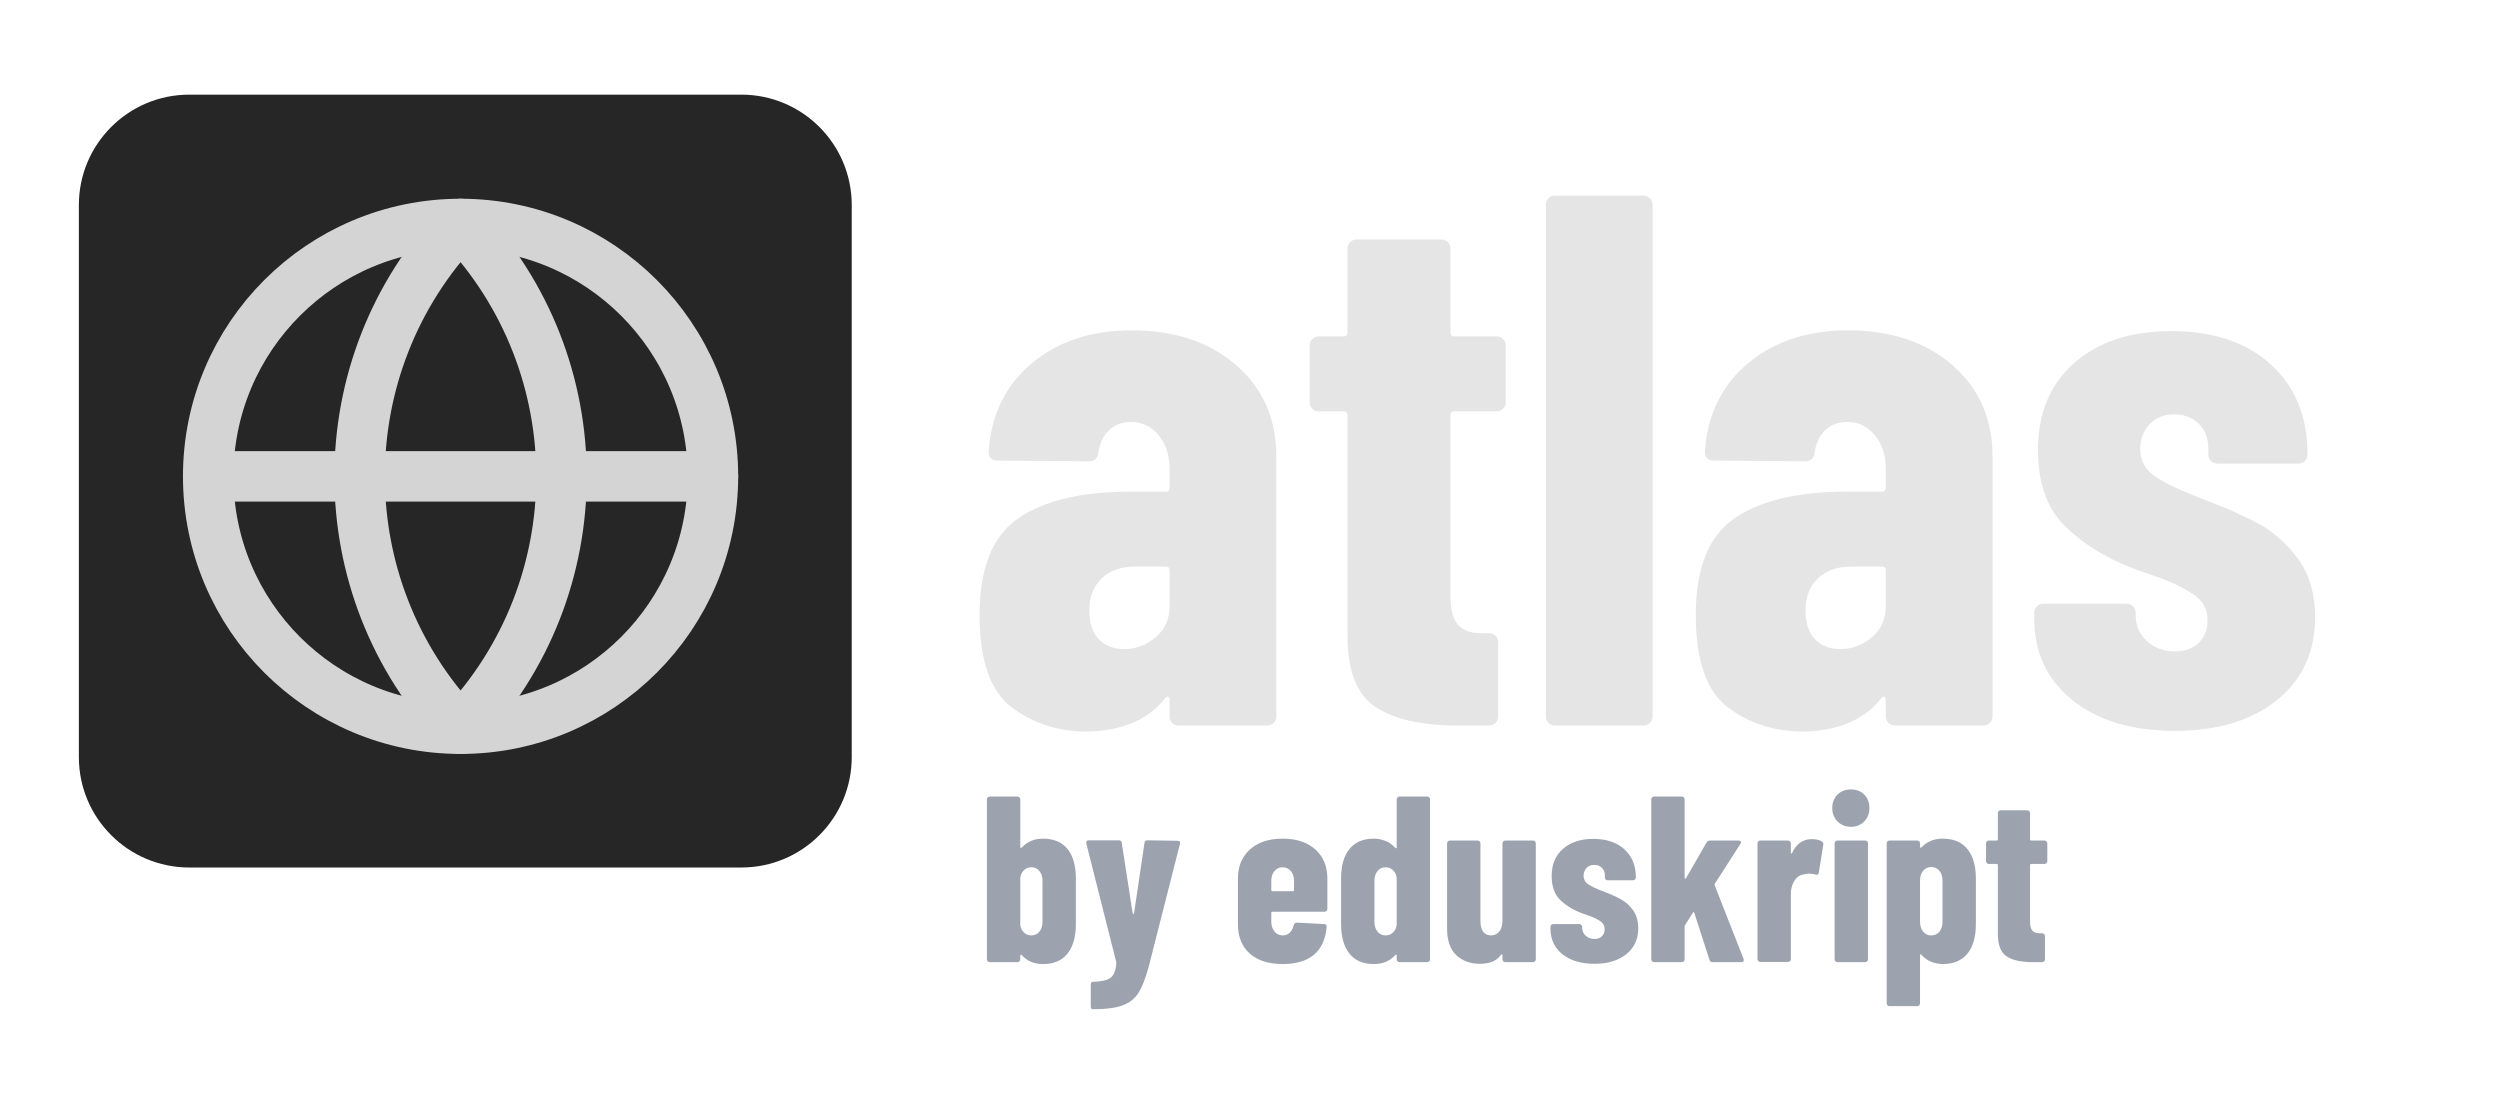
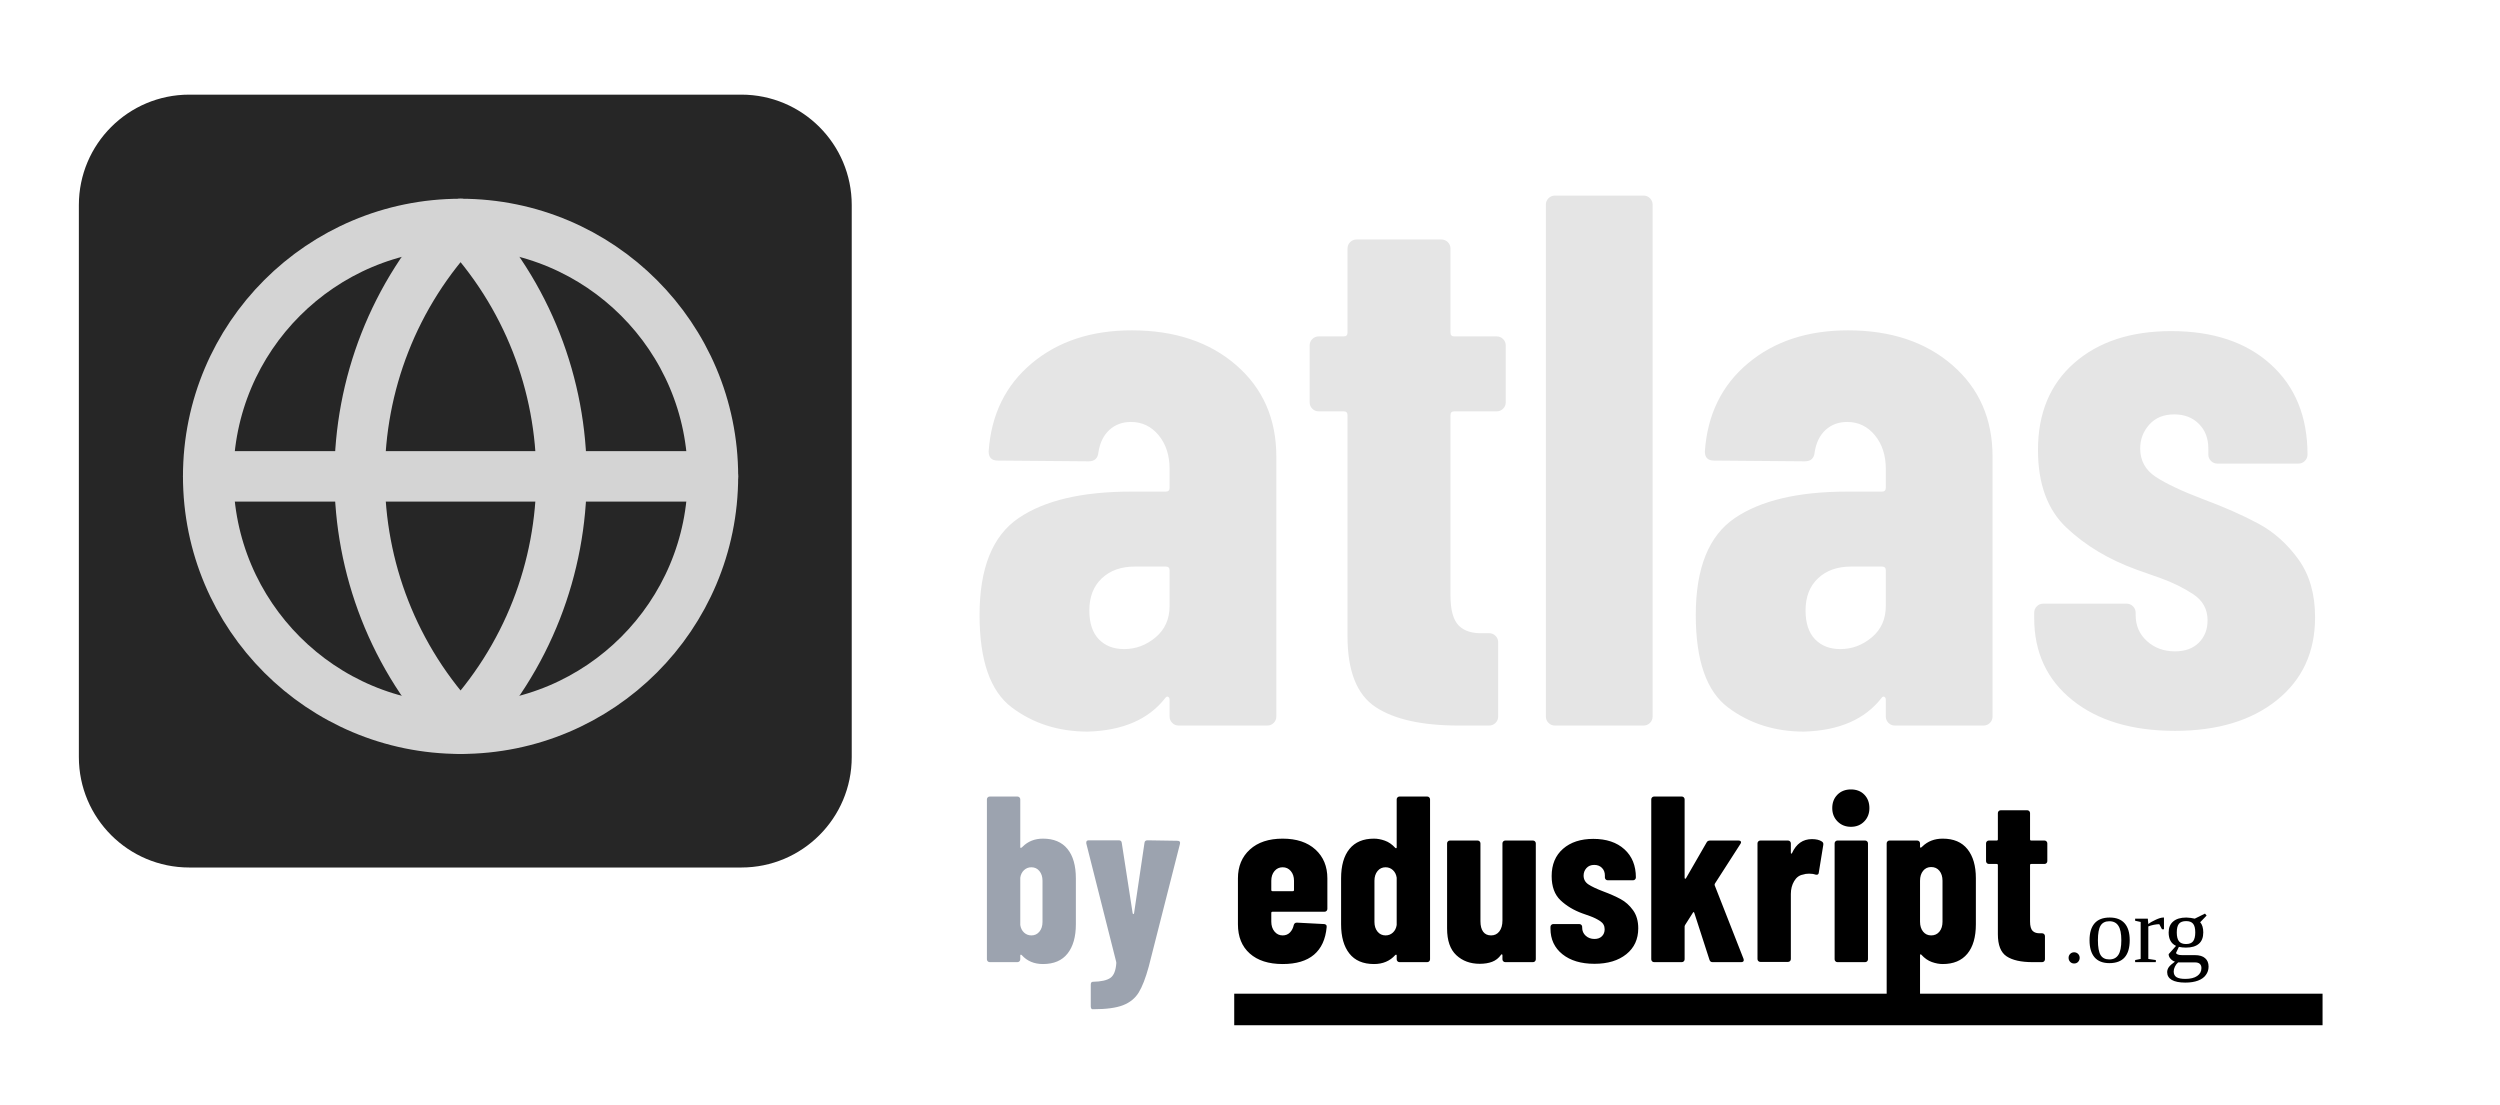
<svg xmlns="http://www.w3.org/2000/svg" viewBox="0 0 317 140" width="317" height="140">
  <style>
  .mark-bg{fill:#262626}.mark{stroke:#d4d4d4}.wort{fill:#e5e5e5}.sub{fill:#9ca3af}
</style>
-   <rect class="mark-bg" x="10" y="12" width="98" height="98" rx="14" />
-   <g class="mark" transform="translate(20,22) scale(3.2)" fill="none" stroke-width="2" stroke-linecap="round" stroke-linejoin="round">
-     <circle cx="12" cy="12" r="10" />
-     <path d="M12 2a14.5 14.5 0 0 0 0 20 14.5 14.5 0 0 0 0-20" />
-     <path d="M2 12h20" />
-   </g>
-   <path class="wort" d="M161.84 57.92V90.848Q161.84 91.328 161.504 91.664Q161.168 92.0 160.688 92.0H149.456Q148.976 92.0 148.64 91.664Q148.304 91.328 148.304 90.848V88.736Q148.304 88.448 148.112 88.352Q147.92 88.256 147.728 88.544Q144.56 92.576 137.936 92.768Q132.368 92.768 128.288 89.696Q124.208 86.624 124.208 77.984Q124.208 69.056 129.152 65.696Q134.096 62.336 143.408 62.336H147.824Q148.304 62.336 148.304 61.856V59.456Q148.304 56.864 146.912 55.184Q145.52 53.504 143.408 53.504Q141.776 53.504 140.672 54.512Q139.568 55.52 139.28 57.344Q139.184 58.496 138.032 58.496L126.512 58.4Q125.36 58.4 125.36 57.248Q125.84 50.24 130.832 46.064Q135.824 41.888 143.504 41.888Q151.664 41.888 156.752 46.304Q161.84 50.72 161.84 57.92ZM148.304 76.832V72.32Q148.304 71.84 147.824 71.84H143.888Q141.296 71.84 139.712 73.328Q138.128 74.816 138.128 77.408Q138.128 79.808 139.328 81.056Q140.528 82.304 142.544 82.304Q144.752 82.304 146.528 80.816Q148.304 79.328 148.304 76.832ZM189.776 52.16H184.4Q183.92 52.16 183.92 52.64V75.488Q183.92 78.272 184.976 79.328Q186.032 80.384 188.144 80.288H188.816Q189.296 80.288 189.632 80.624Q189.968 80.96 189.968 81.44V90.848Q189.968 91.328 189.632 91.664Q189.296 92.0 188.816 92.0H184.976Q177.968 92.0 174.416 89.648Q170.864 87.296 170.864 80.672V52.64Q170.864 52.16 170.384 52.16H167.216Q166.736 52.16 166.4 51.824Q166.064 51.488 166.064 51.008V43.808Q166.064 43.328 166.4 42.992Q166.736 42.656 167.216 42.656H170.384Q170.864 42.656 170.864 42.176V31.52Q170.864 31.04 171.2 30.704Q171.536 30.368 172.016 30.368H182.768Q183.248 30.368 183.584 30.704Q183.92 31.04 183.92 31.52V42.176Q183.92 42.656 184.4 42.656H189.776Q190.256 42.656 190.592 42.992Q190.928 43.328 190.928 43.808V51.008Q190.928 51.488 190.592 51.824Q190.256 52.16 189.776 52.16ZM196.016 90.848V25.952Q196.016 25.472 196.352 25.136Q196.688 24.8 197.168 24.8H208.4Q208.88 24.8 209.216 25.136Q209.552 25.472 209.552 25.952V90.848Q209.552 91.328 209.216 91.664Q208.88 92.0 208.4 92.0H197.168Q196.688 92.0 196.352 91.664Q196.016 91.328 196.016 90.848ZM252.656 57.92V90.848Q252.656 91.328 252.32 91.664Q251.984 92.0 251.504 92.0H240.272Q239.792 92.0 239.456 91.664Q239.12 91.328 239.12 90.848V88.736Q239.12 88.448 238.928 88.352Q238.736 88.256 238.544 88.544Q235.376 92.576 228.752 92.768Q223.184 92.768 219.104 89.696Q215.024 86.624 215.024 77.984Q215.024 69.056 219.968 65.696Q224.912 62.336 234.224 62.336H238.64Q239.12 62.336 239.12 61.856V59.456Q239.12 56.864 237.728 55.184Q236.336 53.504 234.224 53.504Q232.592 53.504 231.488 54.512Q230.384 55.52 230.096 57.344Q230.0 58.496 228.848 58.496L217.328 58.4Q216.176 58.4 216.176 57.248Q216.656 50.24 221.648 46.064Q226.64 41.888 234.32 41.888Q242.48 41.888 247.568 46.304Q252.656 50.72 252.656 57.92ZM239.12 76.832V72.32Q239.12 71.84 238.64 71.84H234.704Q232.112 71.84 230.528 73.328Q228.944 74.816 228.944 77.408Q228.944 79.808 230.144 81.056Q231.344 82.304 233.36 82.304Q235.568 82.304 237.344 80.816Q239.12 79.328 239.12 76.832ZM257.936 78.368V77.696Q257.936 77.216 258.272 76.88Q258.608 76.544 259.088 76.544H269.648Q270.128 76.544 270.464 76.88Q270.8 77.216 270.8 77.696V77.984Q270.8 80.0 272.24 81.296Q273.68 82.592 275.792 82.592Q277.712 82.592 278.816 81.488Q279.92 80.384 279.92 78.656Q279.92 76.544 278.096 75.344Q276.272 74.144 274.016 73.328Q271.76 72.512 270.896 72.224Q265.616 70.304 262.016 66.896Q258.416 63.488 258.416 57.056Q258.416 50.048 263.024 46.016Q267.632 41.984 275.312 41.984Q283.28 41.984 287.936 46.208Q292.592 50.432 292.592 57.632Q292.592 58.112 292.256 58.448Q291.92 58.784 291.44 58.784H281.168Q280.688 58.784 280.352 58.448Q280.016 58.112 280.016 57.632V56.864Q280.016 54.944 278.816 53.744Q277.616 52.544 275.696 52.544Q273.68 52.544 272.528 53.84Q271.376 55.136 271.376 56.864Q271.376 59.168 273.344 60.464Q275.312 61.76 279.344 63.296Q283.472 64.832 286.4 66.416Q289.328 68.0 291.44 70.928Q293.552 73.856 293.552 78.272Q293.552 84.896 288.704 88.784Q283.856 92.672 275.792 92.672Q267.632 92.672 262.784 88.784Q257.936 84.896 257.936 78.368Z" />
-   <path class="sub" d="M136.42 111.38V117.2Q136.42 119.57 135.37 120.905Q134.32 122.24 132.25 122.24Q130.57 122.24 129.55 121.1Q129.49 121.04 129.43 121.055Q129.37 121.07 129.37 121.16V121.64Q129.37 121.79 129.265 121.895Q129.16 122.0 129.01 122.0H125.5Q125.35 122.0 125.245 121.895Q125.14 121.79 125.14 121.64V101.36Q125.14 101.21 125.245 101.105Q125.35 101.0 125.5 101.0H129.01Q129.16 101.0 129.265 101.105Q129.37 101.21 129.37 101.36V107.45Q129.37 107.51 129.43 107.51Q129.55 107.51 129.67 107.36Q130.69 106.34 132.25 106.34Q134.29 106.34 135.355 107.645Q136.42 108.95 136.42 111.38ZM130.78 109.97Q130.24 109.97 129.85 110.33Q129.46 110.69 129.37 111.29V117.29Q129.46 117.89 129.85 118.25Q130.24 118.61 130.78 118.61Q131.41 118.61 131.8 118.13Q132.19 117.65 132.19 116.9V111.68Q132.19 110.93 131.8 110.45Q131.41 109.97 130.78 109.97ZM138.31 127.61V124.85Q138.31 124.49 138.58 124.49Q140.14 124.46 140.8 123.995Q141.46 123.53 141.55 122.09L141.52 121.91L137.74 106.94V106.82Q137.74 106.55 138.07 106.55H141.85Q142.21 106.55 142.24 106.88L143.62 115.79Q143.65 115.91 143.71 115.91Q143.77 115.91 143.8 115.79L145.12 106.88Q145.15 106.55 145.51 106.55L149.29 106.61Q149.71 106.61 149.62 107.0L145.66 122.57Q145.06 124.76 144.385 125.855Q143.71 126.95 142.405 127.46Q141.1 127.97 138.64 127.97H138.49Q138.43 127.97 138.37 127.865Q138.31 127.76 138.31 127.61ZM167.95 115.61H161.35Q161.2 115.61 161.2 115.76V116.87Q161.2 117.62 161.605 118.115Q162.01 118.61 162.64 118.61Q163.21 118.61 163.57 118.235Q163.93 117.86 164.05 117.29Q164.14 116.99 164.44 116.99L167.89 117.17Q168.04 117.17 168.145 117.275Q168.25 117.38 168.22 117.56Q168.01 119.87 166.615 121.055Q165.22 122.24 162.64 122.24Q159.97 122.24 158.47 120.905Q156.97 119.57 156.97 117.2V111.38Q156.97 109.1 158.485 107.72Q160.0 106.34 162.64 106.34Q165.28 106.34 166.795 107.72Q168.31 109.1 168.31 111.38V115.25Q168.31 115.4 168.205 115.505Q168.1 115.61 167.95 115.61ZM161.2 111.68V112.85Q161.2 113.0 161.35 113.0H163.93Q164.08 113.0 164.08 112.85V111.68Q164.08 110.93 163.675 110.45Q163.27 109.97 162.64 109.97Q162.01 109.97 161.605 110.45Q161.2 110.93 161.2 111.68ZM177.46 101.0H180.97Q181.12 101.0 181.225 101.105Q181.33 101.21 181.33 101.36V121.64Q181.33 121.79 181.225 121.895Q181.12 122.0 180.97 122.0H177.46Q177.31 122.0 177.205 121.895Q177.1 121.79 177.1 121.64V121.16Q177.1 121.07 177.04 121.055Q176.98 121.04 176.92 121.1Q175.9 122.24 174.22 122.24Q172.15 122.24 171.1 120.905Q170.05 119.57 170.05 117.2V111.38Q170.05 108.95 171.115 107.645Q172.18 106.34 174.22 106.34Q174.88 106.34 175.6 106.595Q176.32 106.85 176.92 107.51Q176.98 107.57 177.04 107.555Q177.1 107.54 177.1 107.45V101.36Q177.1 101.21 177.205 101.105Q177.31 101.0 177.46 101.0ZM177.1 117.29V111.29Q177.01 110.69 176.62 110.33Q176.23 109.97 175.69 109.97Q175.06 109.97 174.67 110.45Q174.28 110.93 174.28 111.68V116.9Q174.28 117.65 174.67 118.13Q175.06 118.61 175.69 118.61Q176.23 118.61 176.62 118.25Q177.01 117.89 177.1 117.29ZM190.87 106.58H194.38Q194.53 106.58 194.635 106.685Q194.74 106.79 194.74 106.94V121.64Q194.74 121.79 194.635 121.895Q194.53 122.0 194.38 122.0H190.87Q190.72 122.0 190.615 121.895Q190.51 121.79 190.51 121.64V121.13Q190.51 121.04 190.45 121.01Q190.39 120.98 190.33 121.07Q189.88 121.7 189.205 121.955Q188.53 122.21 187.63 122.21Q185.83 122.21 184.66 121.115Q183.49 120.02 183.49 117.74V106.94Q183.49 106.79 183.595 106.685Q183.7 106.58 183.85 106.58H187.36Q187.51 106.58 187.615 106.685Q187.72 106.79 187.72 106.94V116.81Q187.72 117.68 188.065 118.145Q188.41 118.61 189.07 118.61Q189.73 118.61 190.12 118.1Q190.51 117.59 190.51 116.72V106.94Q190.51 106.79 190.615 106.685Q190.72 106.58 190.87 106.58ZM196.6 117.74V117.53Q196.6 117.38 196.705 117.275Q196.81 117.17 196.96 117.17H200.26Q200.41 117.17 200.515 117.275Q200.62 117.38 200.62 117.53V117.62Q200.62 118.25 201.07 118.655Q201.52 119.06 202.18 119.06Q202.78 119.06 203.125 118.715Q203.47 118.37 203.47 117.83Q203.47 117.17 202.9 116.795Q202.33 116.42 201.625 116.165Q200.92 115.91 200.65 115.82Q199.0 115.22 197.875 114.155Q196.75 113.09 196.75 111.08Q196.75 108.89 198.19 107.63Q199.63 106.37 202.03 106.37Q204.52 106.37 205.975 107.69Q207.43 109.01 207.43 111.26Q207.43 111.41 207.325 111.515Q207.22 111.62 207.07 111.62H203.86Q203.71 111.62 203.605 111.515Q203.5 111.41 203.5 111.26V111.02Q203.5 110.42 203.125 110.045Q202.75 109.67 202.15 109.67Q201.52 109.67 201.16 110.075Q200.8 110.48 200.8 111.02Q200.8 111.74 201.415 112.145Q202.03 112.55 203.29 113.03Q204.58 113.51 205.495 114.005Q206.41 114.5 207.07 115.415Q207.73 116.33 207.73 117.71Q207.73 119.78 206.215 120.995Q204.7 122.21 202.18 122.21Q199.63 122.21 198.115 120.995Q196.6 119.78 196.6 117.74ZM209.38 121.64V101.36Q209.38 101.21 209.485 101.105Q209.59 101.0 209.74 101.0H213.25Q213.4 101.0 213.505 101.105Q213.61 101.21 213.61 101.36V111.29Q213.61 111.41 213.67 111.425Q213.73 111.44 213.79 111.35L216.4 106.82Q216.52 106.58 216.85 106.58H220.45Q220.66 106.58 220.735 106.7Q220.81 106.82 220.69 107.0L217.45 112.04Q217.39 112.16 217.42 112.25L221.08 121.58Q221.11 121.64 221.11 121.73Q221.11 122.0 220.78 122.0H217.15Q216.85 122.0 216.76 121.7L214.84 115.76Q214.81 115.67 214.75 115.655Q214.69 115.64 214.66 115.73L213.67 117.29Q213.61 117.41 213.61 117.47V121.64Q213.61 121.79 213.505 121.895Q213.4 122.0 213.25 122.0H209.74Q209.59 122.0 209.485 121.895Q209.38 121.79 209.38 121.64ZM231.01 106.7Q231.25 106.85 231.19 107.15L230.62 110.66Q230.59 110.99 230.2 110.9Q229.87 110.78 229.39 110.78Q228.94 110.78 228.61 110.9Q227.92 111.02 227.5 111.725Q227.08 112.43 227.08 113.36V121.61Q227.08 121.76 226.975 121.865Q226.87 121.97 226.72 121.97H223.21Q223.06 121.97 222.955 121.865Q222.85 121.76 222.85 121.61V106.94Q222.85 106.79 222.955 106.685Q223.06 106.58 223.21 106.58H226.72Q226.87 106.58 226.975 106.685Q227.08 106.79 227.08 106.94V108.11Q227.08 108.23 227.125 108.245Q227.17 108.26 227.23 108.17Q228.04 106.4 229.75 106.4Q230.56 106.4 231.01 106.7ZM232.33 102.47Q232.33 101.42 232.99 100.76Q233.65 100.1 234.7 100.1Q235.75 100.1 236.395 100.76Q237.04 101.42 237.04 102.47Q237.04 103.49 236.38 104.165Q235.72 104.84 234.7 104.84Q233.68 104.84 233.005 104.165Q232.33 103.49 232.33 102.47ZM232.63 121.64V106.94Q232.63 106.79 232.735 106.685Q232.84 106.58 232.99 106.58H236.5Q236.65 106.58 236.755 106.685Q236.86 106.79 236.86 106.94V121.64Q236.86 121.79 236.755 121.895Q236.65 122.0 236.5 122.0H232.99Q232.84 122.0 232.735 121.895Q232.63 121.79 232.63 121.64ZM250.54 111.35V117.2Q250.54 119.63 249.46 120.935Q248.38 122.24 246.34 122.24Q245.68 122.24 244.96 121.985Q244.24 121.73 243.64 121.07Q243.58 120.98 243.52 121.01Q243.46 121.04 243.46 121.13V127.22Q243.46 127.37 243.355 127.475Q243.25 127.58 243.1 127.58H239.59Q239.44 127.58 239.335 127.475Q239.23 127.37 239.23 127.22V106.94Q239.23 106.79 239.335 106.685Q239.44 106.58 239.59 106.58H243.1Q243.25 106.58 243.355 106.685Q243.46 106.79 243.46 106.94V107.42Q243.46 107.48 243.52 107.48Q243.64 107.48 243.76 107.33Q244.78 106.34 246.34 106.34Q248.41 106.34 249.475 107.675Q250.54 109.01 250.54 111.35ZM244.87 109.94Q244.24 109.94 243.85 110.42Q243.46 110.9 243.46 111.68V116.87Q243.46 117.65 243.85 118.13Q244.24 118.61 244.87 118.61Q245.53 118.61 245.92 118.13Q246.31 117.65 246.31 116.87V111.68Q246.31 110.9 245.92 110.42Q245.53 109.94 244.87 109.94ZM259.24 109.55H257.56Q257.41 109.55 257.41 109.7V116.84Q257.41 117.71 257.74 118.04Q258.07 118.37 258.73 118.34H258.94Q259.09 118.34 259.195 118.445Q259.3 118.55 259.3 118.7V121.64Q259.3 121.79 259.195 121.895Q259.09 122.0 258.94 122.0H257.74Q255.55 122.0 254.44 121.265Q253.33 120.53 253.33 118.46V109.7Q253.33 109.55 253.18 109.55H252.19Q252.04 109.55 251.935 109.445Q251.83 109.34 251.83 109.19V106.94Q251.83 106.79 251.935 106.685Q252.04 106.58 252.19 106.58H253.18Q253.33 106.58 253.33 106.43V103.1Q253.33 102.95 253.435 102.845Q253.54 102.74 253.69 102.74H257.05Q257.2 102.74 257.305 102.845Q257.41 102.95 257.41 103.1V106.43Q257.41 106.58 257.56 106.58H259.24Q259.39 106.58 259.495 106.685Q259.6 106.79 259.6 106.94V109.19Q259.6 109.34 259.495 109.445Q259.39 109.55 259.24 109.55Z" />
+   <a href="/" aria-label="Atlas – Startseite">
+     <rect x="10" y="12" width="280" height="84" fill="transparent" />
+     <rect class="mark-bg" x="10" y="12" width="98" height="98" rx="14" />
+     <g class="mark" transform="translate(20,22) scale(3.2)" fill="none" stroke-width="2" stroke-linecap="round" stroke-linejoin="round">
+       <circle cx="12" cy="12" r="10" />
+       <path d="M12 2a14.5 14.5 0 0 0 0 20 14.5 14.5 0 0 0 0-20" />
+       <path d="M2 12h20" />
+     </g>
+     <path class="wort" d="M161.84 57.92V90.848Q161.84 91.328 161.504 91.664Q161.168 92.0 160.688 92.0H149.456Q148.976 92.0 148.64 91.664Q148.304 91.328 148.304 90.848V88.736Q148.304 88.448 148.112 88.352Q147.92 88.256 147.728 88.544Q144.56 92.576 137.936 92.768Q132.368 92.768 128.288 89.696Q124.208 86.624 124.208 77.984Q124.208 69.056 129.152 65.696Q134.096 62.336 143.408 62.336H147.824Q148.304 62.336 148.304 61.856V59.456Q148.304 56.864 146.912 55.184Q145.52 53.504 143.408 53.504Q141.776 53.504 140.672 54.512Q139.568 55.52 139.28 57.344Q139.184 58.496 138.032 58.496L126.512 58.4Q125.36 58.4 125.36 57.248Q125.84 50.24 130.832 46.064Q135.824 41.888 143.504 41.888Q151.664 41.888 156.752 46.304Q161.84 50.72 161.84 57.92ZM148.304 76.832V72.32Q148.304 71.84 147.824 71.84H143.888Q141.296 71.84 139.712 73.328Q138.128 74.816 138.128 77.408Q138.128 79.808 139.328 81.056Q140.528 82.304 142.544 82.304Q144.752 82.304 146.528 80.816Q148.304 79.328 148.304 76.832ZM189.776 52.16H184.4Q183.92 52.16 183.92 52.64V75.488Q183.92 78.272 184.976 79.328Q186.032 80.384 188.144 80.288H188.816Q189.296 80.288 189.632 80.624Q189.968 80.96 189.968 81.44V90.848Q189.968 91.328 189.632 91.664Q189.296 92.0 188.816 92.0H184.976Q177.968 92.0 174.416 89.648Q170.864 87.296 170.864 80.672V52.64Q170.864 52.16 170.384 52.16H167.216Q166.736 52.16 166.4 51.824Q166.064 51.488 166.064 51.008V43.808Q166.064 43.328 166.4 42.992Q166.736 42.656 167.216 42.656H170.384Q170.864 42.656 170.864 42.176V31.52Q170.864 31.04 171.2 30.704Q171.536 30.368 172.016 30.368H182.768Q183.248 30.368 183.584 30.704Q183.92 31.04 183.92 31.52V42.176Q183.92 42.656 184.4 42.656H189.776Q190.256 42.656 190.592 42.992Q190.928 43.328 190.928 43.808V51.008Q190.928 51.488 190.592 51.824Q190.256 52.16 189.776 52.16ZM196.016 90.848V25.952Q196.016 25.472 196.352 25.136Q196.688 24.8 197.168 24.8H208.4Q208.88 24.8 209.216 25.136Q209.552 25.472 209.552 25.952V90.848Q209.552 91.328 209.216 91.664Q208.88 92.0 208.4 92.0H197.168Q196.688 92.0 196.352 91.664Q196.016 91.328 196.016 90.848ZM252.656 57.92V90.848Q252.656 91.328 252.32 91.664Q251.984 92.0 251.504 92.0H240.272Q239.792 92.0 239.456 91.664Q239.12 91.328 239.12 90.848V88.736Q239.12 88.448 238.928 88.352Q238.736 88.256 238.544 88.544Q235.376 92.576 228.752 92.768Q223.184 92.768 219.104 89.696Q215.024 86.624 215.024 77.984Q215.024 69.056 219.968 65.696Q224.912 62.336 234.224 62.336H238.64Q239.12 62.336 239.12 61.856V59.456Q239.12 56.864 237.728 55.184Q236.336 53.504 234.224 53.504Q232.592 53.504 231.488 54.512Q230.384 55.52 230.096 57.344Q230.0 58.496 228.848 58.496L217.328 58.4Q216.176 58.4 216.176 57.248Q216.656 50.24 221.648 46.064Q226.64 41.888 234.32 41.888Q242.48 41.888 247.568 46.304Q252.656 50.72 252.656 57.92ZM239.12 76.832V72.32Q239.12 71.84 238.64 71.84H234.704Q232.112 71.84 230.528 73.328Q228.944 74.816 228.944 77.408Q228.944 79.808 230.144 81.056Q231.344 82.304 233.36 82.304Q235.568 82.304 237.344 80.816Q239.12 79.328 239.12 76.832ZM257.936 78.368V77.696Q257.936 77.216 258.272 76.88Q258.608 76.544 259.088 76.544H269.648Q270.128 76.544 270.464 76.88Q270.8 77.216 270.8 77.696V77.984Q270.8 80.0 272.24 81.296Q273.68 82.592 275.792 82.592Q277.712 82.592 278.816 81.488Q279.92 80.384 279.92 78.656Q279.92 76.544 278.096 75.344Q276.272 74.144 274.016 73.328Q271.76 72.512 270.896 72.224Q265.616 70.304 262.016 66.896Q258.416 63.488 258.416 57.056Q258.416 50.048 263.024 46.016Q267.632 41.984 275.312 41.984Q283.28 41.984 287.936 46.208Q292.592 50.432 292.592 57.632Q292.592 58.112 292.256 58.448Q291.92 58.784 291.44 58.784H281.168Q280.688 58.784 280.352 58.448Q280.016 58.112 280.016 57.632V56.864Q280.016 54.944 278.816 53.744Q277.616 52.544 275.696 52.544Q273.68 52.544 272.528 53.84Q271.376 55.136 271.376 56.864Q271.376 59.168 273.344 60.464Q275.312 61.76 279.344 63.296Q283.472 64.832 286.4 66.416Q289.328 68.0 291.44 70.928Q293.552 73.856 293.552 78.272Q293.552 84.896 288.704 88.784Q283.856 92.672 275.792 92.672Q267.632 92.672 262.784 88.784Q257.936 84.896 257.936 78.368Z" />
+   </a>
+   <path class="sub" d="M136.42 111.38V117.2Q136.42 119.57 135.37 120.905Q134.32 122.24 132.25 122.24Q130.57 122.24 129.55 121.1Q129.49 121.04 129.43 121.055Q129.37 121.07 129.37 121.16V121.64Q129.37 121.79 129.265 121.895Q129.16 122.0 129.01 122.0H125.5Q125.35 122.0 125.245 121.895Q125.14 121.79 125.14 121.64V101.36Q125.14 101.21 125.245 101.105Q125.35 101.0 125.5 101.0H129.01Q129.16 101.0 129.265 101.105Q129.37 101.21 129.37 101.36V107.45Q129.37 107.51 129.43 107.51Q129.55 107.51 129.67 107.36Q130.69 106.34 132.25 106.34Q134.29 106.34 135.355 107.645Q136.42 108.95 136.42 111.38ZM130.78 109.97Q130.24 109.97 129.85 110.33Q129.46 110.69 129.37 111.29V117.29Q129.46 117.89 129.85 118.25Q130.24 118.61 130.78 118.61Q131.41 118.61 131.8 118.13Q132.19 117.65 132.19 116.9V111.68Q132.19 110.93 131.8 110.45Q131.41 109.97 130.78 109.97ZM138.31 127.61V124.85Q138.31 124.49 138.58 124.49Q140.14 124.46 140.8 123.995Q141.46 123.53 141.55 122.09L141.52 121.91L137.74 106.94V106.82Q137.74 106.55 138.07 106.55H141.85Q142.21 106.55 142.24 106.88L143.62 115.79Q143.65 115.91 143.71 115.91Q143.77 115.91 143.8 115.79L145.12 106.88Q145.15 106.55 145.51 106.55L149.29 106.61Q149.71 106.61 149.62 107.0L145.66 122.57Q145.06 124.76 144.385 125.855Q143.71 126.95 142.405 127.46Q141.1 127.97 138.64 127.97H138.49Q138.43 127.97 138.37 127.865Q138.31 127.76 138.31 127.61Z" />
+   <a href="https://eduskript.org" class="sub-link" aria-label="eduskript.org">
+     <rect x="124" y="98" width="170" height="32" fill="transparent" />
+     <path class="sub-brand" d="M167.95 115.61H161.35Q161.2 115.61 161.2 115.76V116.87Q161.2 117.62 161.605 118.115Q162.01 118.61 162.64 118.61Q163.21 118.61 163.57 118.235Q163.93 117.86 164.05 117.29Q164.14 116.99 164.44 116.99L167.89 117.17Q168.04 117.17 168.145 117.275Q168.25 117.38 168.22 117.56Q168.01 119.87 166.615 121.055Q165.22 122.24 162.64 122.24Q159.97 122.24 158.47 120.905Q156.97 119.57 156.97 117.2V111.38Q156.97 109.1 158.485 107.72Q160.0 106.34 162.64 106.34Q165.28 106.34 166.795 107.72Q168.31 109.1 168.31 111.38V115.25Q168.31 115.4 168.205 115.505Q168.1 115.61 167.95 115.61ZM161.2 111.68V112.85Q161.2 113.0 161.35 113.0H163.93Q164.08 113.0 164.08 112.85V111.68Q164.08 110.93 163.675 110.45Q163.27 109.97 162.64 109.97Q162.01 109.97 161.605 110.45Q161.2 110.93 161.2 111.68ZM177.46 101.0H180.97Q181.12 101.0 181.225 101.105Q181.33 101.21 181.33 101.36V121.64Q181.33 121.79 181.225 121.895Q181.12 122.0 180.97 122.0H177.46Q177.31 122.0 177.205 121.895Q177.1 121.79 177.1 121.64V121.16Q177.1 121.07 177.04 121.055Q176.98 121.04 176.92 121.1Q175.9 122.24 174.22 122.24Q172.15 122.24 171.1 120.905Q170.05 119.57 170.05 117.2V111.38Q170.05 108.95 171.115 107.645Q172.18 106.34 174.22 106.34Q174.88 106.34 175.6 106.595Q176.32 106.85 176.92 107.51Q176.98 107.57 177.04 107.555Q177.1 107.54 177.1 107.45V101.36Q177.1 101.21 177.205 101.105Q177.31 101.0 177.46 101.0ZM177.1 117.29V111.29Q177.01 110.69 176.62 110.33Q176.23 109.97 175.69 109.97Q175.06 109.97 174.67 110.45Q174.28 110.93 174.28 111.68V116.9Q174.28 117.65 174.67 118.13Q175.06 118.61 175.69 118.61Q176.23 118.61 176.62 118.25Q177.01 117.89 177.1 117.29ZM190.87 106.58H194.38Q194.53 106.58 194.635 106.685Q194.74 106.79 194.74 106.94V121.64Q194.74 121.79 194.635 121.895Q194.53 122.0 194.38 122.0H190.87Q190.72 122.0 190.615 121.895Q190.51 121.79 190.51 121.64V121.13Q190.51 121.04 190.45 121.01Q190.39 120.98 190.33 121.07Q189.88 121.7 189.205 121.955Q188.53 122.21 187.63 122.21Q185.83 122.21 184.66 121.115Q183.49 120.02 183.49 117.74V106.94Q183.49 106.79 183.595 106.685Q183.7 106.58 183.85 106.58H187.36Q187.51 106.58 187.615 106.685Q187.72 106.79 187.72 106.94V116.81Q187.72 117.68 188.065 118.145Q188.41 118.61 189.07 118.61Q189.73 118.61 190.12 118.1Q190.51 117.59 190.51 116.72V106.94Q190.51 106.79 190.615 106.685Q190.72 106.58 190.87 106.58ZM196.6 117.74V117.53Q196.6 117.38 196.705 117.275Q196.81 117.17 196.96 117.17H200.26Q200.41 117.17 200.515 117.275Q200.62 117.38 200.62 117.53V117.62Q200.62 118.25 201.07 118.655Q201.52 119.06 202.18 119.06Q202.78 119.06 203.125 118.715Q203.47 118.37 203.47 117.83Q203.47 117.17 202.9 116.795Q202.33 116.42 201.625 116.165Q200.92 115.91 200.65 115.82Q199.0 115.22 197.875 114.155Q196.75 113.09 196.75 111.08Q196.75 108.89 198.19 107.63Q199.63 106.37 202.03 106.37Q204.52 106.37 205.975 107.69Q207.43 109.01 207.43 111.26Q207.43 111.41 207.325 111.515Q207.22 111.62 207.07 111.62H203.86Q203.71 111.62 203.605 111.515Q203.5 111.41 203.5 111.26V111.02Q203.5 110.42 203.125 110.045Q202.75 109.67 202.15 109.67Q201.52 109.67 201.16 110.075Q200.8 110.48 200.8 111.02Q200.8 111.74 201.415 112.145Q202.03 112.55 203.29 113.03Q204.58 113.51 205.495 114.005Q206.41 114.5 207.07 115.415Q207.73 116.33 207.73 117.71Q207.73 119.78 206.215 120.995Q204.7 122.21 202.18 122.21Q199.63 122.21 198.115 120.995Q196.6 119.78 196.6 117.74ZM209.38 121.64V101.36Q209.38 101.21 209.485 101.105Q209.59 101.0 209.74 101.0H213.25Q213.4 101.0 213.505 101.105Q213.61 101.21 213.61 101.36V111.29Q213.61 111.41 213.67 111.425Q213.73 111.44 213.79 111.35L216.4 106.82Q216.52 106.58 216.85 106.58H220.45Q220.66 106.58 220.735 106.7Q220.81 106.82 220.69 107.0L217.45 112.04Q217.39 112.16 217.42 112.25L221.08 121.58Q221.11 121.64 221.11 121.73Q221.11 122.0 220.78 122.0H217.15Q216.85 122.0 216.76 121.7L214.84 115.76Q214.81 115.67 214.75 115.655Q214.69 115.64 214.66 115.73L213.67 117.29Q213.61 117.41 213.61 117.47V121.64Q213.61 121.79 213.505 121.895Q213.4 122.0 213.25 122.0H209.74Q209.59 122.0 209.485 121.895Q209.38 121.79 209.38 121.64ZM231.01 106.7Q231.25 106.85 231.19 107.15L230.62 110.66Q230.59 110.99 230.2 110.9Q229.87 110.78 229.39 110.78Q228.94 110.78 228.61 110.9Q227.92 111.02 227.5 111.725Q227.08 112.43 227.08 113.36V121.61Q227.08 121.76 226.975 121.865Q226.87 121.97 226.72 121.97H223.21Q223.06 121.97 222.955 121.865Q222.85 121.76 222.85 121.61V106.94Q222.85 106.79 222.955 106.685Q223.06 106.58 223.21 106.58H226.72Q226.87 106.58 226.975 106.685Q227.08 106.79 227.08 106.94V108.11Q227.08 108.23 227.125 108.245Q227.17 108.26 227.23 108.17Q228.04 106.4 229.75 106.4Q230.56 106.4 231.01 106.7ZM232.33 102.47Q232.33 101.42 232.99 100.76Q233.65 100.1 234.7 100.1Q235.75 100.1 236.395 100.76Q237.04 101.42 237.04 102.47Q237.04 103.49 236.38 104.165Q235.72 104.84 234.7 104.84Q233.68 104.84 233.005 104.165Q232.33 103.49 232.33 102.47ZM232.63 121.64V106.94Q232.63 106.79 232.735 106.685Q232.84 106.58 232.99 106.58H236.5Q236.65 106.58 236.755 106.685Q236.86 106.79 236.86 106.94V121.64Q236.86 121.79 236.755 121.895Q236.65 122.0 236.5 122.0H232.99Q232.84 122.0 232.735 121.895Q232.63 121.79 232.63 121.64ZM250.54 111.35V117.2Q250.54 119.63 249.46 120.935Q248.38 122.24 246.34 122.24Q245.68 122.24 244.96 121.985Q244.24 121.73 243.64 121.07Q243.58 120.98 243.52 121.01Q243.46 121.04 243.46 121.13V127.22Q243.46 127.37 243.355 127.475Q243.25 127.58 243.1 127.58H239.59Q239.44 127.58 239.335 127.475Q239.23 127.37 239.23 127.22V106.94Q239.23 106.79 239.335 106.685Q239.44 106.58 239.59 106.58H243.1Q243.25 106.58 243.355 106.685Q243.46 106.79 243.46 106.94V107.42Q243.46 107.48 243.52 107.48Q243.64 107.48 243.76 107.33Q244.78 106.34 246.34 106.34Q248.41 106.34 249.475 107.675Q250.54 109.01 250.54 111.35ZM244.87 109.94Q244.24 109.94 243.85 110.42Q243.46 110.9 243.46 111.68V116.87Q243.46 117.65 243.85 118.13Q244.24 118.61 244.87 118.61Q245.53 118.61 245.92 118.13Q246.31 117.65 246.31 116.87V111.68Q246.31 110.9 245.92 110.42Q245.53 109.94 244.87 109.94ZM259.24 109.55H257.56Q257.41 109.55 257.41 109.7V116.84Q257.41 117.71 257.74 118.04Q258.07 118.37 258.73 118.34H258.94Q259.09 118.34 259.195 118.445Q259.3 118.55 259.3 118.7V121.64Q259.3 121.79 259.195 121.895Q259.09 122.0 258.94 122.0H257.74Q255.55 122.0 254.44 121.265Q253.33 120.53 253.33 118.46V109.7Q253.33 109.55 253.18 109.55H252.19Q252.04 109.55 251.935 109.445Q251.83 109.34 251.83 109.19V106.94Q251.83 106.79 251.935 106.685Q252.04 106.58 252.19 106.58H253.18Q253.33 106.58 253.33 106.43V103.1Q253.33 102.95 253.435 102.845Q253.54 102.74 253.69 102.74H257.05Q257.2 102.74 257.305 102.845Q257.41 102.95 257.41 103.1V106.43Q257.41 106.58 257.56 106.58H259.24Q259.39 106.58 259.495 106.685Q259.6 106.79 259.6 106.94V109.19Q259.6 109.34 259.495 109.445Q259.39 109.55 259.24 109.55Z" />
+     <rect class="sub-strich" x="156.5" y="126" width="138" height="4" />
+     <text class="sub-brand sub-org" x="261.5" y="122">.org</text>
+   </a>
</svg>
